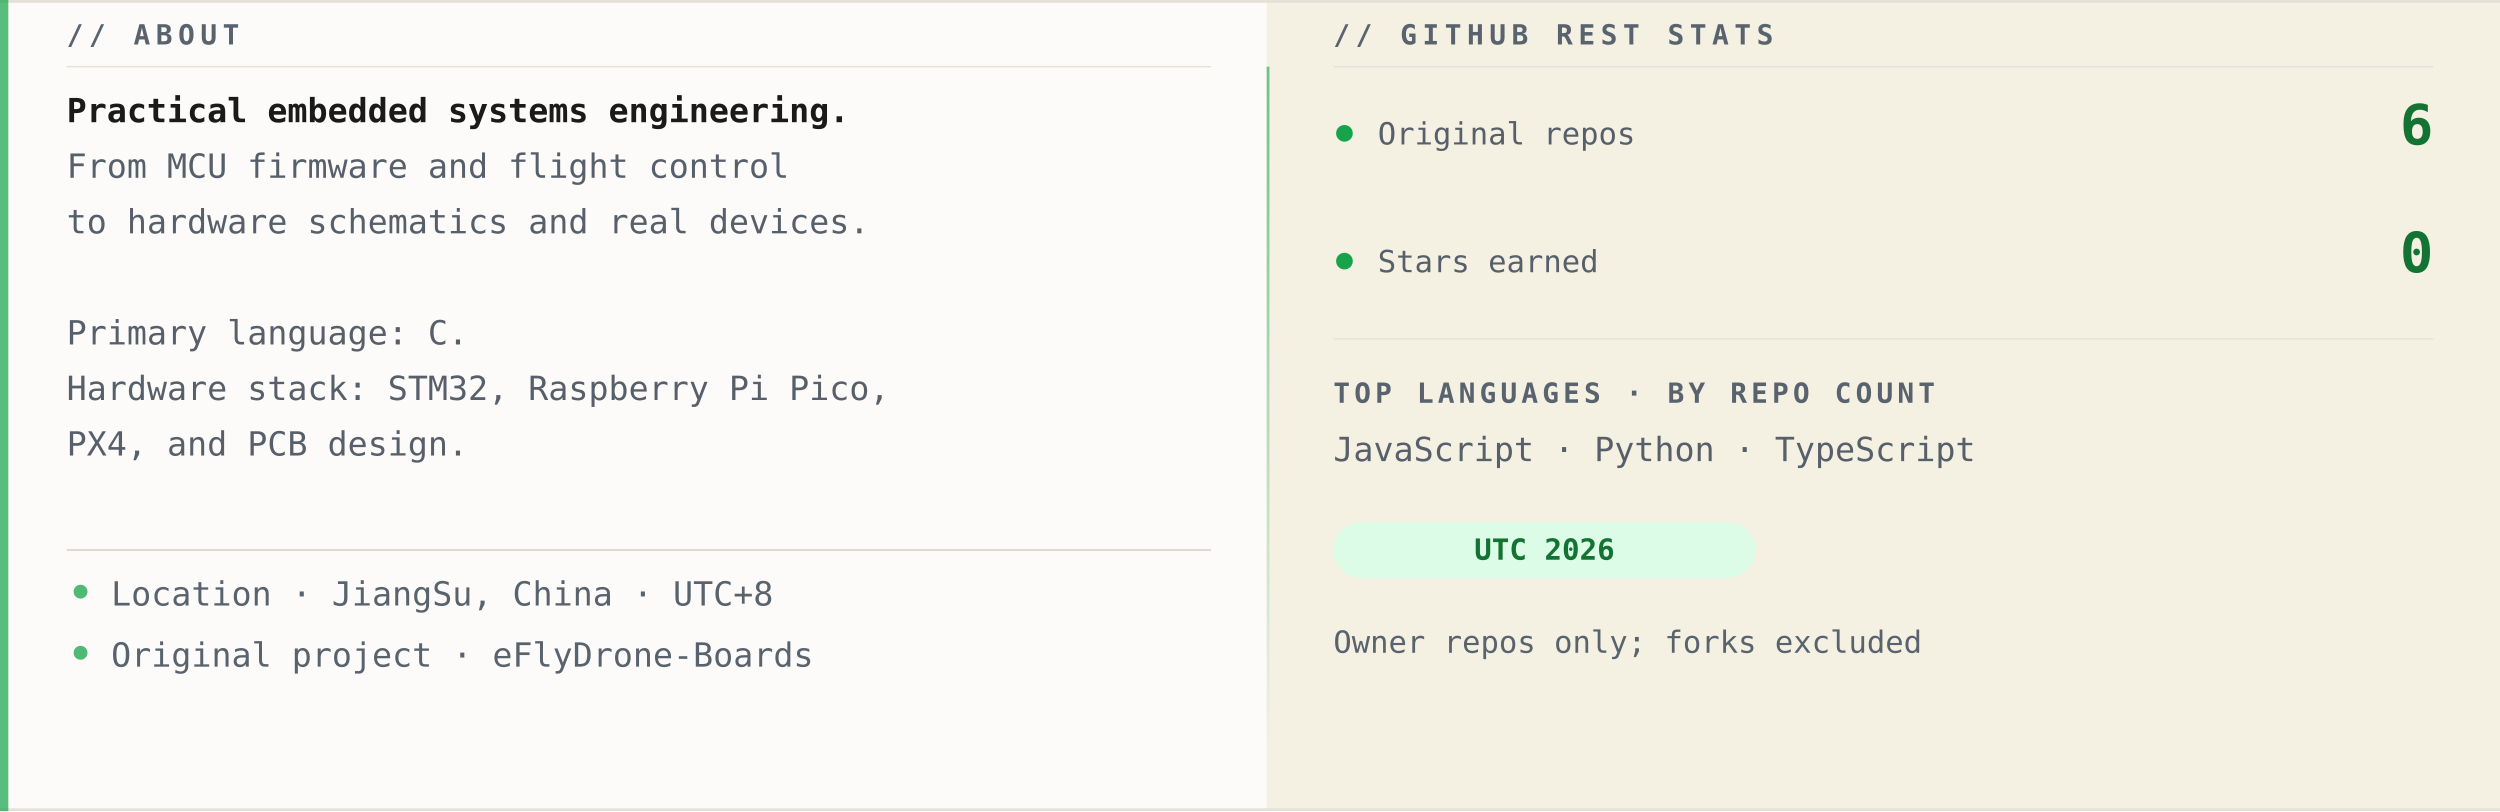
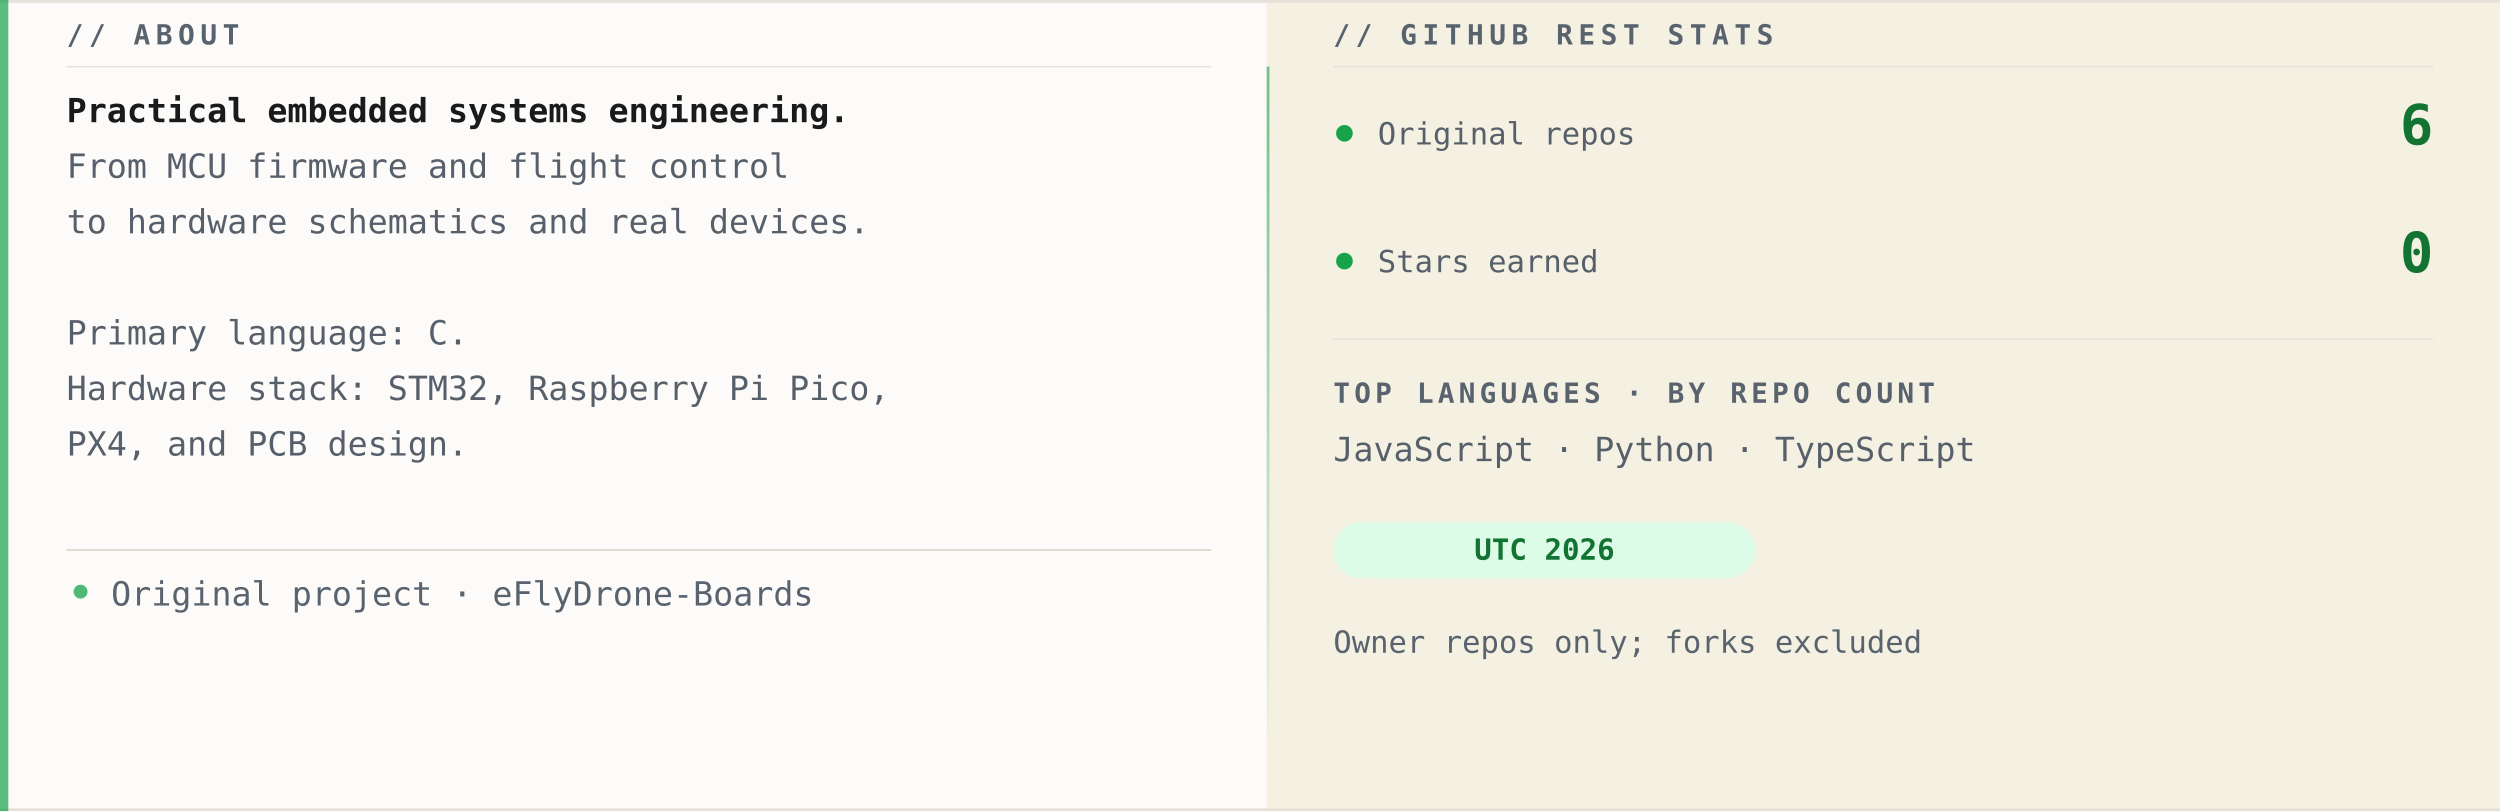
<svg xmlns="http://www.w3.org/2000/svg" width="900" height="292" viewBox="0 0 900 292" role="img" aria-labelledby="title desc">
  <defs>
    <linearGradient id="divider" x1="0" x2="0" y2="1">
      <stop stop-color="#16a34a" stop-opacity=".6" />
      <stop offset="1" stop-color="#16a34a" stop-opacity="0" />
    </linearGradient>
  </defs>
  <rect width="900" height="292" fill="#fcfbf9" />
  <rect x="456" width="444" height="292" fill="#f0ead6" opacity=".65" />
  <path d="M0 .5H900M0 291.5H900" stroke="#e5e1d8" stroke-width="1" />
  <text x="24" y="16" font-family="Consolas, Menlo, 'DejaVu Sans Mono', 'Courier New', monospace" font-size="10" font-weight="700" letter-spacing="2" fill="#59636e">// ABOUT</text>
  <path d="M24 24H436" stroke="#e5e1d8" stroke-width=".5" />
  <text x="24" y="44" font-family="Consolas, Menlo, 'DejaVu Sans Mono', 'Courier New', monospace" font-size="12" font-weight="700" fill="#1a1a1a">Practical embedded systems engineering.</text>
  <text x="24" y="64" font-family="Consolas, Menlo, 'DejaVu Sans Mono', 'Courier New', monospace" font-size="12" font-weight="400" fill="#57606a">From MCU firmware and flight control</text>
  <text x="24" y="84" font-family="Consolas, Menlo, 'DejaVu Sans Mono', 'Courier New', monospace" font-size="12" font-weight="400" fill="#57606a">to hardware schematics and real devices.</text>
  <text x="24" y="124" font-family="Consolas, Menlo, 'DejaVu Sans Mono', 'Courier New', monospace" font-size="12" font-weight="400" fill="#57606a">Primary language: C.</text>
  <text x="24" y="144" font-family="Consolas, Menlo, 'DejaVu Sans Mono', 'Courier New', monospace" font-size="12" font-weight="400" fill="#57606a">Hardware stack: STM32, Raspberry Pi Pico,</text>
  <text x="24" y="164" font-family="Consolas, Menlo, 'DejaVu Sans Mono', 'Courier New', monospace" font-size="12" font-weight="400" fill="#57606a">PX4, and PCB design.</text>
  <path d="M24 198H436" stroke="#d4cdbc" stroke-width=".5" />
  <circle cx="29" cy="213" r="2.5" fill="#16a34a" opacity=".75" />
-   <text x="40" y="218" font-family="Consolas, Menlo, 'DejaVu Sans Mono', 'Courier New', monospace" font-size="12" fill="#59636e">Location · JiangSu, China · UTC+8</text>
-   <circle cx="29" cy="235" r="2.5" fill="#16a34a" opacity=".75" />
-   <text x="40" y="240" font-family="Consolas, Menlo, 'DejaVu Sans Mono', 'Courier New', monospace" font-size="12" fill="#59636e">Original project · eFlyDrone-Boards</text>
+   <text x="40" y="218" font-family="Consolas, Menlo, 'DejaVu Sans Mono', 'Courier New', monospace" font-size="12" fill="#59636e">Original project · eFlyDrone-Boards</text>
  <rect x="456" y="24" width="1" height="244" fill="url(#divider)" />
  <text x="480" y="16" font-family="Consolas, Menlo, 'DejaVu Sans Mono', 'Courier New', monospace" font-size="10" font-weight="700" letter-spacing="2" fill="#59636e">// GITHUB REST STATS</text>
  <path d="M480 24H876" stroke="#e5e1d8" stroke-width=".5" />
  <circle cx="484" cy="48" r="3" fill="#16a34a" />
  <text x="496" y="52" font-family="Consolas, Menlo, 'DejaVu Sans Mono', 'Courier New', monospace" font-size="11" fill="#57606a">Original repos</text>
  <text x="876" y="52" text-anchor="end" font-family="Consolas, Menlo, 'DejaVu Sans Mono', 'Courier New', monospace" font-size="20" font-weight="700" fill="#137333">6</text>
  <circle cx="484" cy="94" r="3" fill="#16a34a" />
  <text x="496" y="98" font-family="Consolas, Menlo, 'DejaVu Sans Mono', 'Courier New', monospace" font-size="11" fill="#57606a">Stars earned</text>
  <text x="876" y="98" text-anchor="end" font-family="Consolas, Menlo, 'DejaVu Sans Mono', 'Courier New', monospace" font-size="20" font-weight="700" fill="#137333">0</text>
  <path d="M480 122H876" stroke="#e5e1d8" stroke-width=".5" />
  <text x="480" y="145" font-family="Consolas, Menlo, 'DejaVu Sans Mono', 'Courier New', monospace" font-size="10" font-weight="700" letter-spacing="1.5" fill="#59636e">TOP LANGUAGES · BY REPO COUNT</text>
  <text x="480" y="166" font-family="Consolas, Menlo, 'DejaVu Sans Mono', 'Courier New', monospace" font-size="12" fill="#57606a">JavaScript · Python · TypeScript</text>
  <rect x="480" y="188" width="152" height="20" rx="10" fill="#dcfce7" />
  <text x="556" y="201.5" text-anchor="middle" font-family="Consolas, Menlo, 'DejaVu Sans Mono', 'Courier New', monospace" font-size="10.5" font-weight="700" fill="#137333">UTC 2026</text>
  <text x="480" y="235" font-family="Consolas, Menlo, 'DejaVu Sans Mono', 'Courier New', monospace" font-size="11" fill="#59636e">Owner repos only; forks excluded</text>
  <rect width="3" height="292" fill="#16a34a" opacity=".7" />
</svg>
